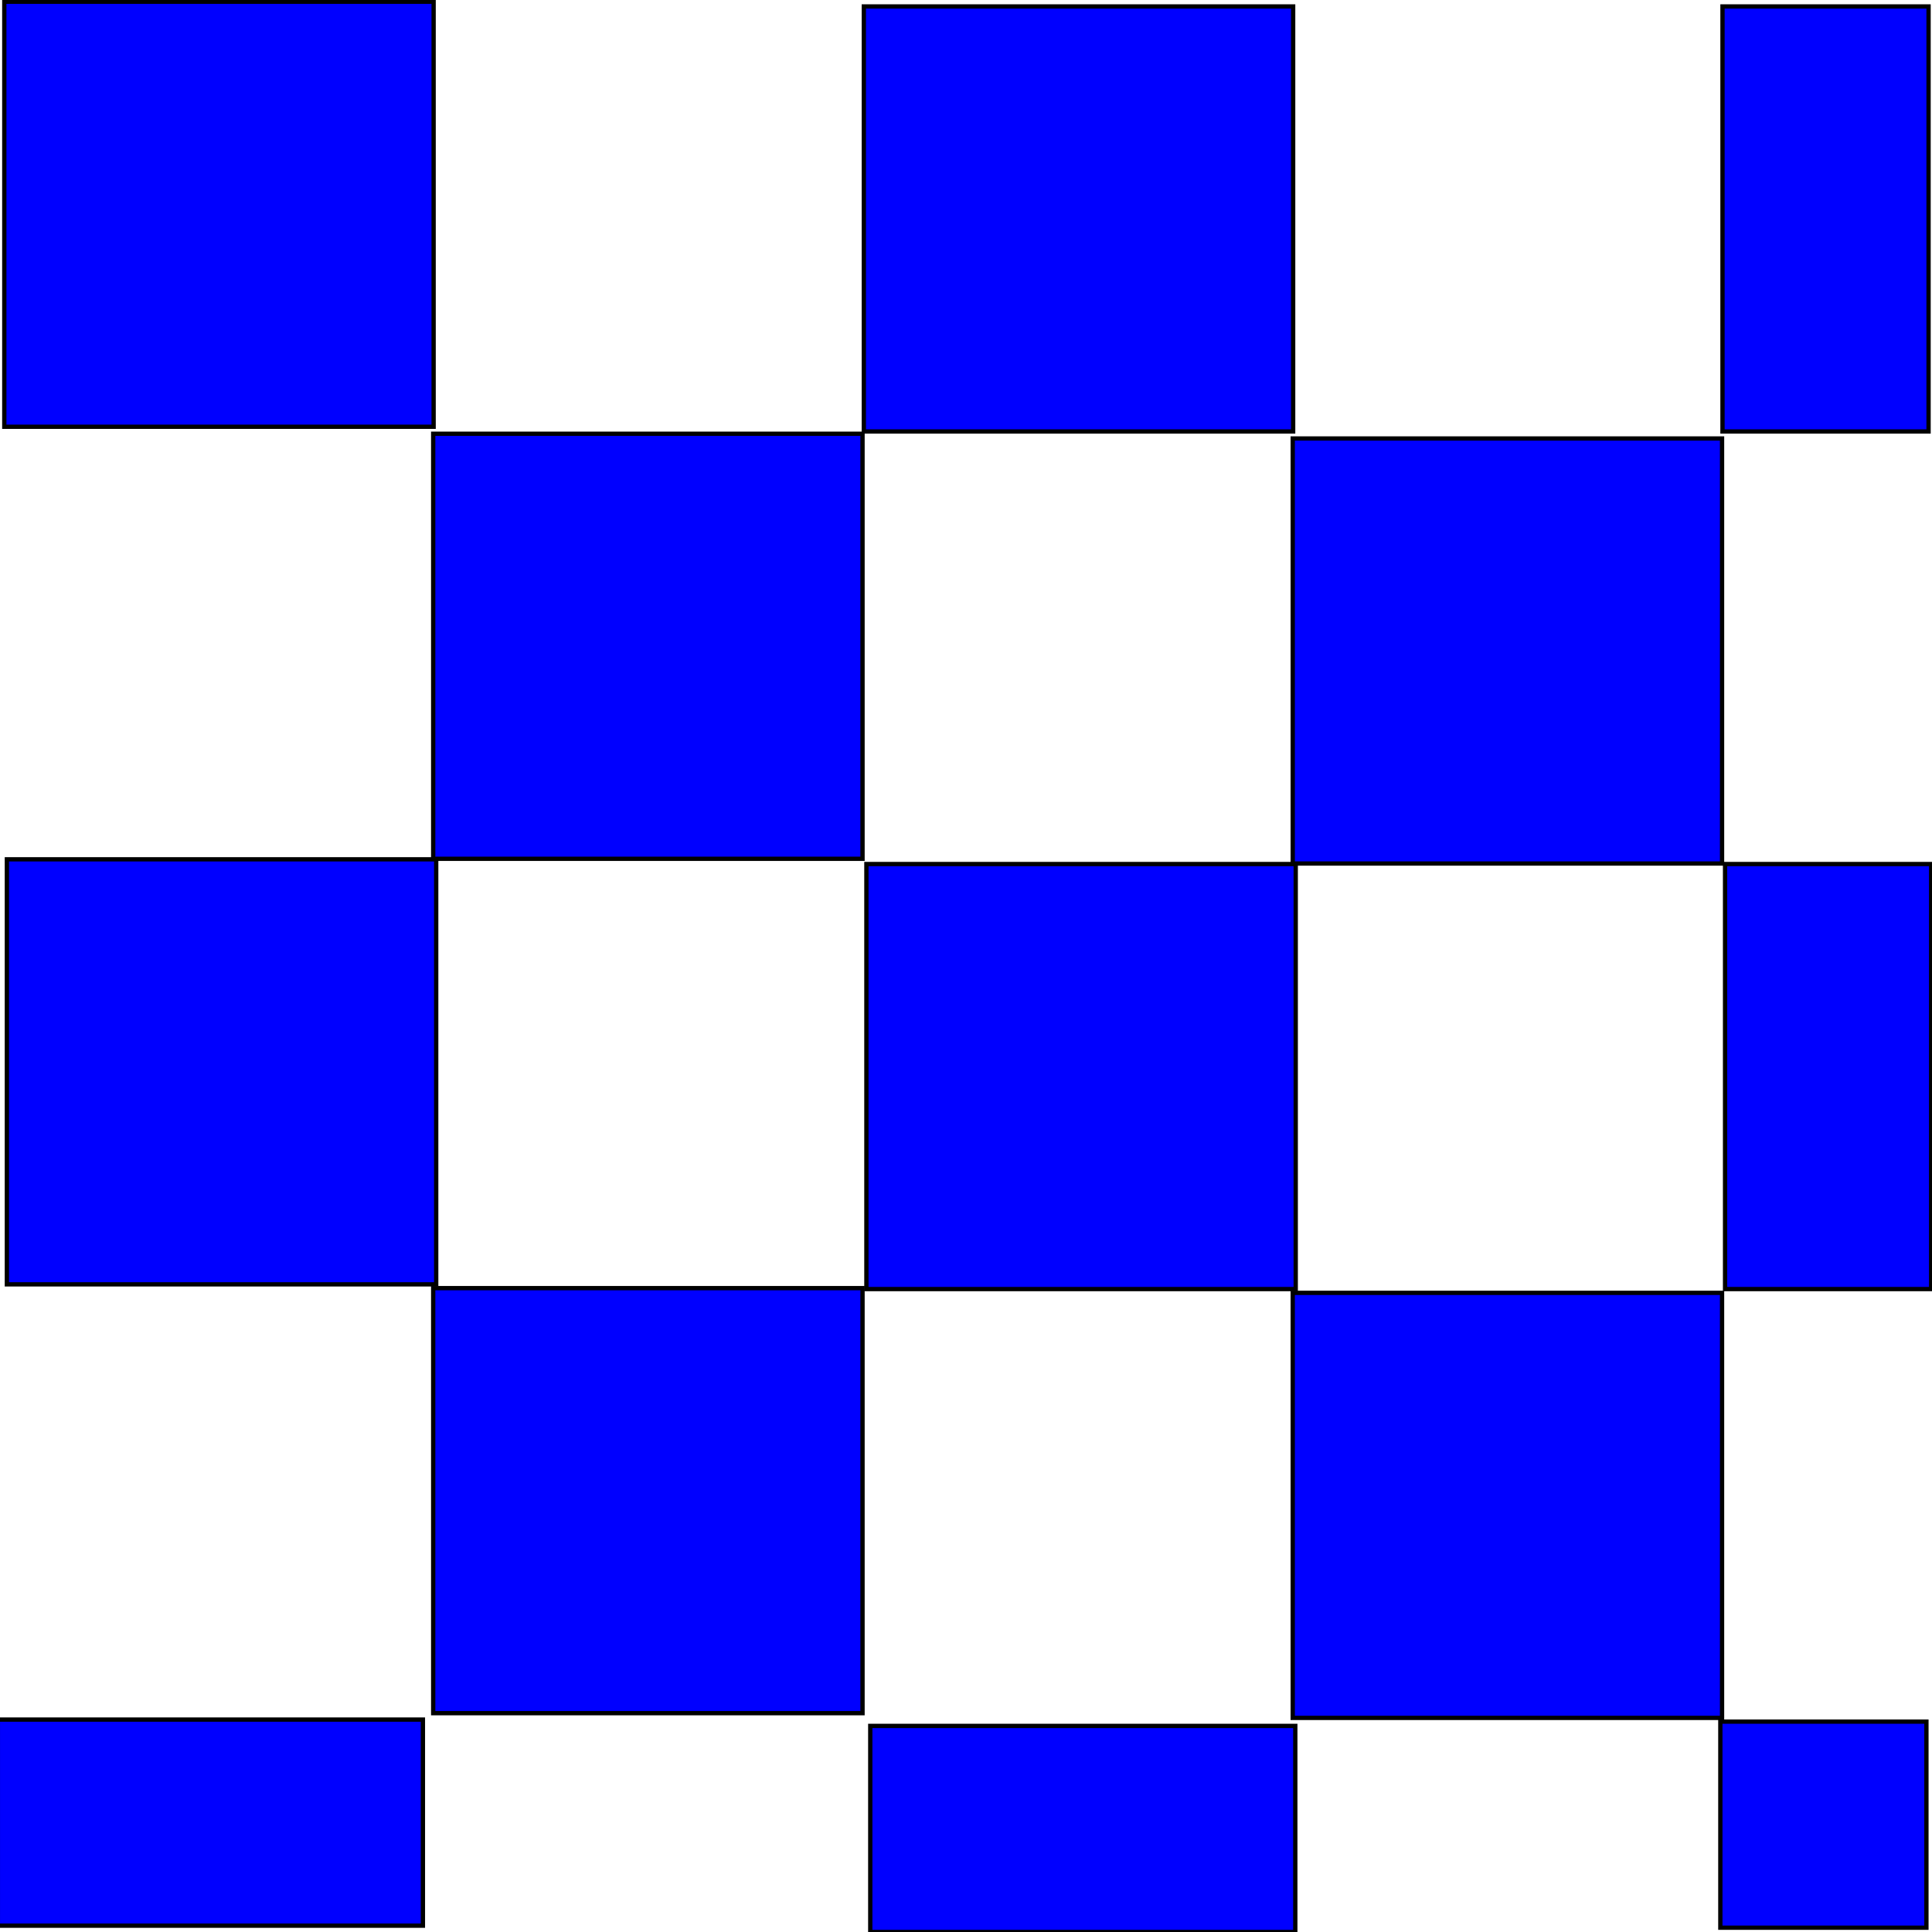
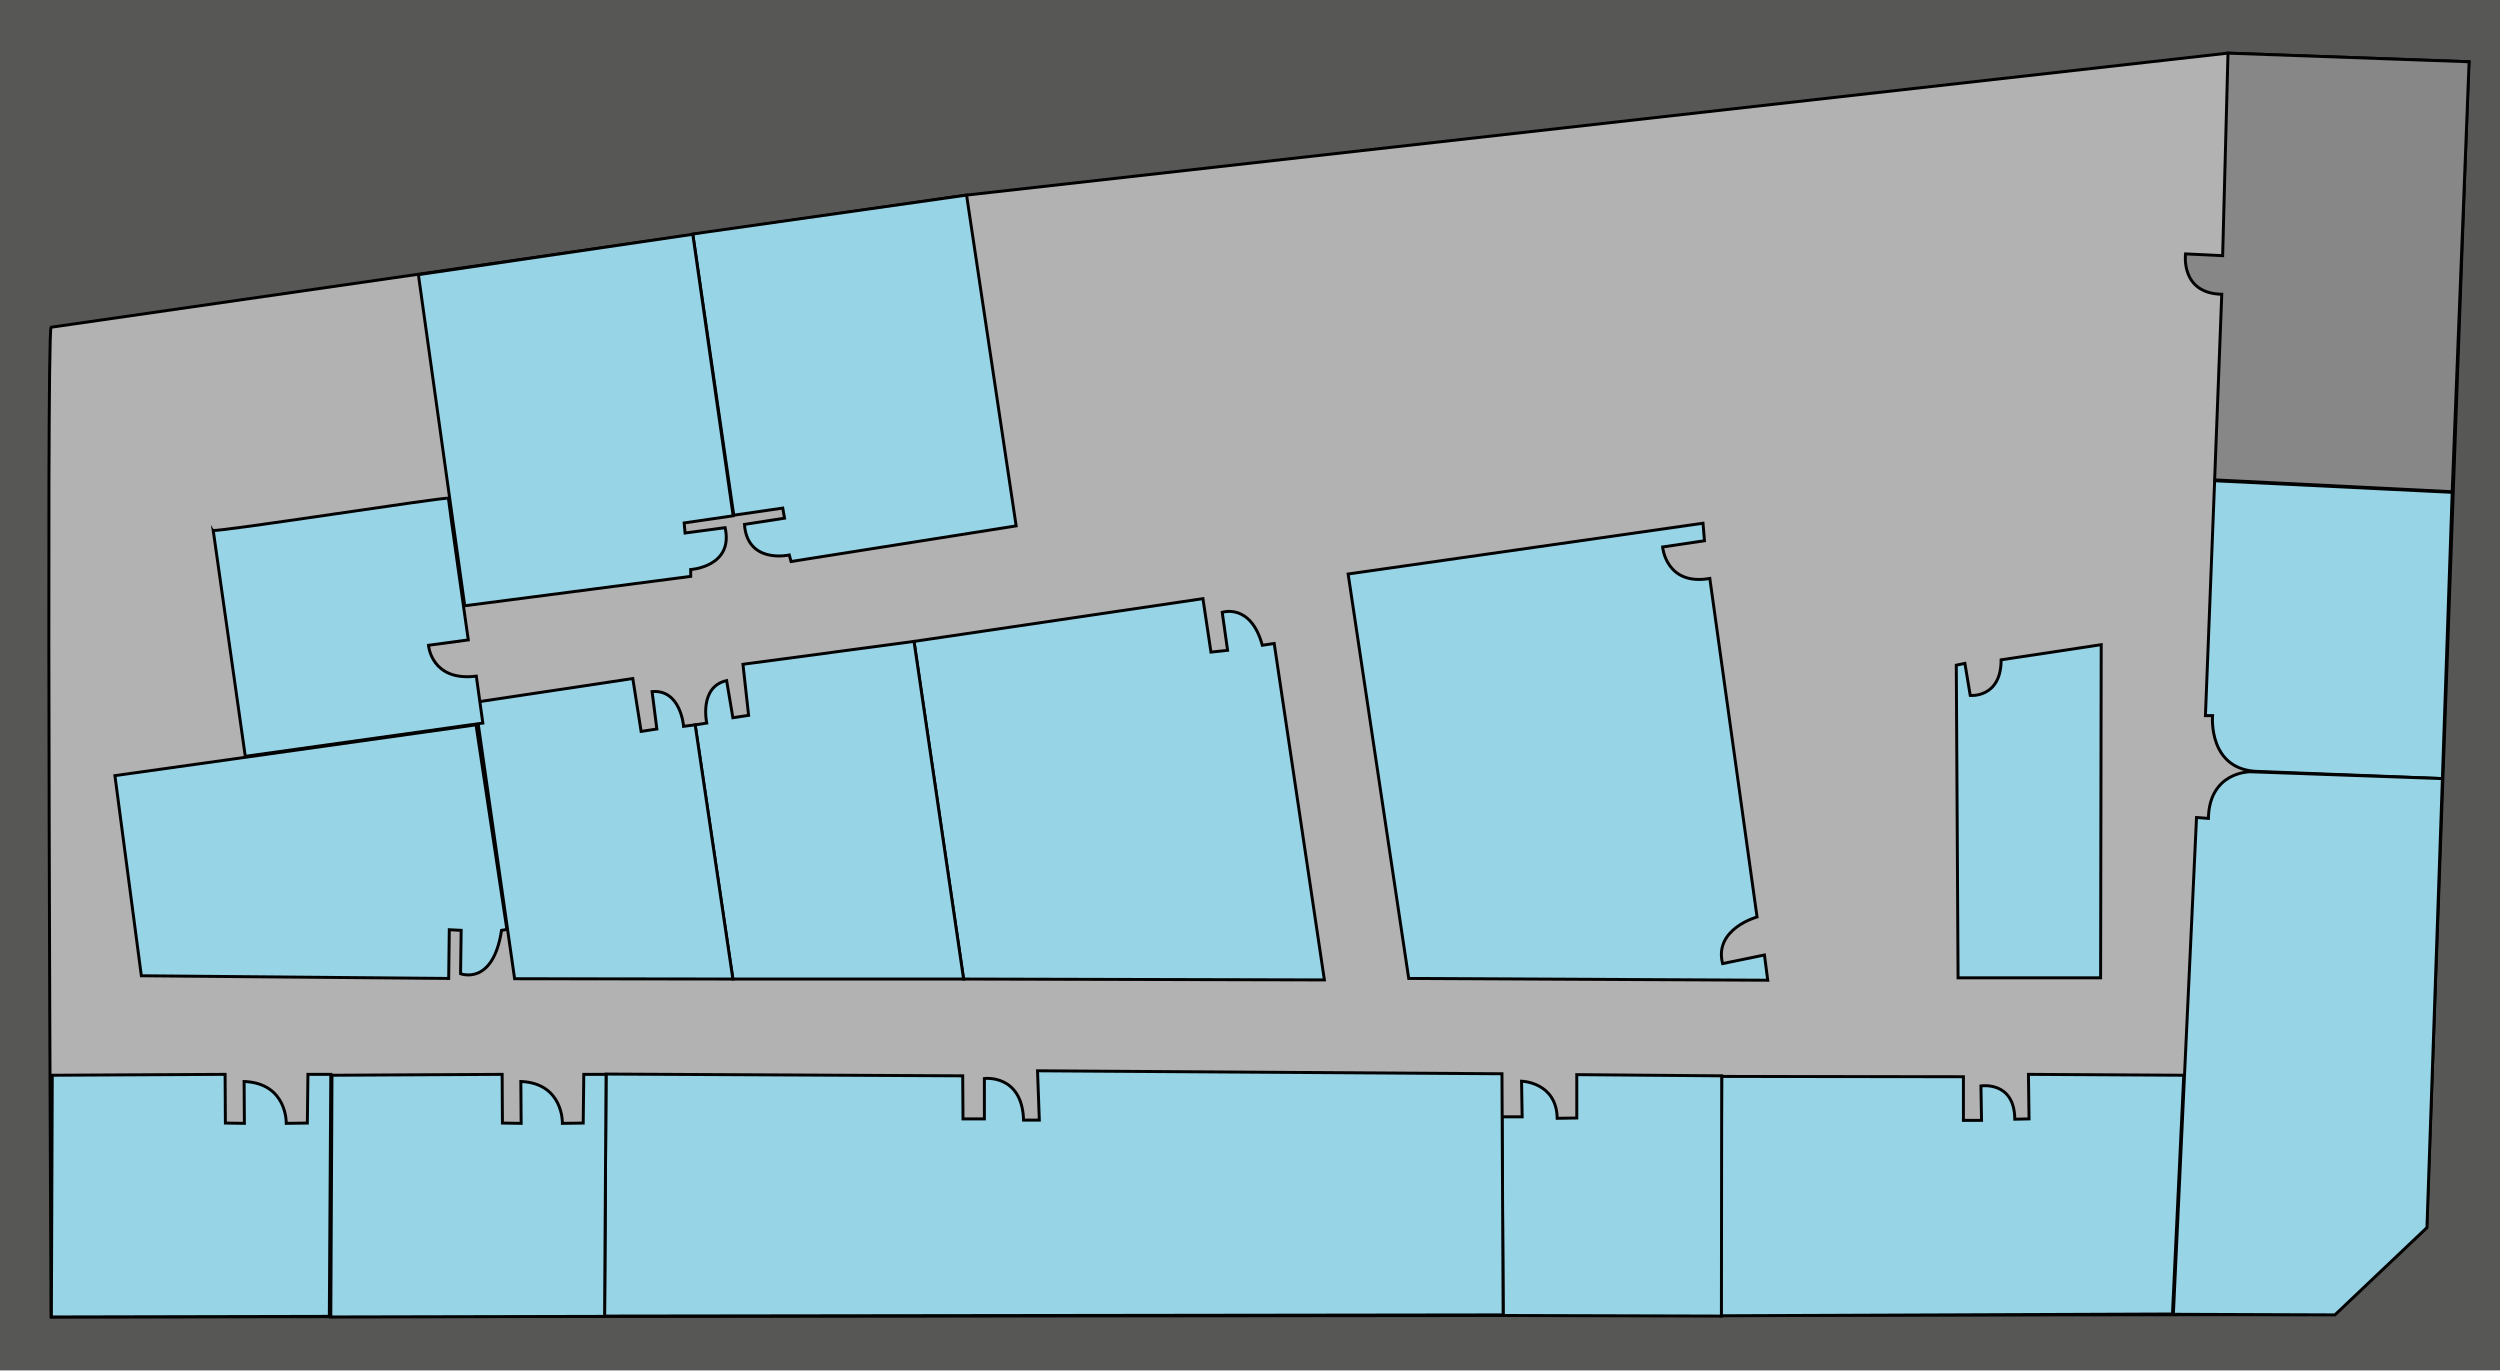
- <svg xmlns="http://www.w3.org/2000/svg" width="450" height="450" enable-background="new 0 0 1370.5 834.4" version="1.1" xml:space="preserve">
-   <style type="text/css">.st0{fill:#005091;}
- 	.st1{fill:#2B79AF;}</style>
-   <g class="layer">
-     <g id="Capa_1" />
-     <g id="svg_12" />
-     <path d="m14.92,933.59c2.03,0 3.95,0 5.58,0c1.91,0 3.77,0.26 5.09,-0.22c2.01,-0.74 2.79,-2.51 4.39,-3.16c1.36,-0.55 3.01,-0.41 5.52,-0.47c1.68,-0.04 3.27,-0.55 4.75,-1.1c2.07,-0.77 3.31,-0.74 5.3,-0.8c1.34,-0.04 3.73,-0.02 5.23,-0.02c2.37,0 3.93,0 5.5,0c1.85,0 3.55,0.01 5.5,0c1.74,-0.01 3.09,-0.01 4.51,-0.22c2.17,-0.32 4.17,-1.12 5.38,-1.7c1.72,-0.81 3.69,-1.69 4.99,-1.84c2.01,-0.23 3.47,-0.08 5.6,-0.08c1.83,0 3.19,0 4.53,0c2.39,0 3.89,0 6.24,0c1.56,0 3.13,0 4.99,0c1.95,0 3.75,0 5.15,0c1.95,0 3.87,0 5.68,0c1.79,0 3.31,0 5.09,0c1.72,0 3.69,0 5.64,0c1.46,0 3.41,0 5.01,0c1.99,0 3.61,0 5.36,0c1.99,0 3.67,0 4.83,0c2.39,0 4.23,0 5.52,0c1.4,0 3.73,0 5.44,0c1.75,0 3.47,0 5.78,0c1.3,0 2.91,0 5.32,0c1.58,0 2.75,0 4.63,0c2.05,0 3.53,0 5.76,0c1.48,0 3.59,0 4.93,0c1.89,0 4.31,0 5.5,0c1.87,0 3.21,0 5.44,0c1.66,0 3.43,0 5.23,0c1.75,0 3.43,0 5.68,0c1.44,0 2.91,0 5.38,0c1.89,0 2.91,0 4.99,0c1.04,0 3.09,0 5.86,0c1.6,0 3.07,0 4.51,0c2.25,0 3.93,0 5.68,0c0.9,0 2.67,0 5.23,0c1.52,0 3.57,0 4.83,0c2.41,0 4.23,0 5.48,0c2.65,0 4.09,0 5.56,0c1.5,0 2.97,0 5.76,0c1.28,0 3.05,0 5.13,0c1.75,0 3.49,0 5.23,0c2.13,0 3.33,0 5.3,0c1.34,0 3.73,0 5.23,0c1.4,0 3.39,0 5.5,0c1.85,0 3.55,0 5.5,0c1.72,0 3.03,0 4.39,0c2.51,0 4.07,0 5.94,0c1.99,0 3.59,0 5.09,0c2.21,0 3.87,0 5.64,0c1.42,0 3.79,0 5.15,0c1.34,0 3.71,0 5.32,0c2.03,0 3.39,0 4.93,0c2.57,0 3.95,0 5.6,0c1.99,0 3.59,0 5.58,0c1.66,0 3.53,0 5.09,0c1.58,0 3.81,0 5.58,0c1.81,0 3.31,0 5.28,0c1.6,0 3.59,0 5.15,0c1.99,0 3.53,0 5.32,0c2.03,0 3.83,0 5.38,0c1.79,0 3.95,0 5.28,0c1.48,0 3.69,0 5.46,0c1.79,0 3.19,0 5.26,0c1.89,0 3.25,0 4.87,0c2.35,0 4.15,0.02 5.34,-0.04c1.79,-0.09 4.19,-0.49 5.34,-0.78c1.62,-0.4 3.69,-1.01 5.24,-1.1c1.91,-0.1 3.47,-0.01 5.19,-0.01c2.37,0 3.55,0 5.64,0c1.91,0 3.87,0 5.23,0c1.68,0 3.67,0 5.36,0c1.24,0 3.95,0 5.4,0c1.5,0 2.97,0 5.15,0c1.99,0 3.75,0 5.64,0c1.66,0 3.75,0.04 5.23,-0.04c1.16,-0.06 3.77,-0.56 5.19,-1.05c1.52,-0.52 3.03,-1.2 4.63,-1.82c1.6,-0.62 3.17,-1.18 4.75,-1.61c2.19,-0.6 4.15,-0.98 5.8,-1.13c1.44,-0.14 3.85,-0.11 4.93,-0.11c1.7,0 4.07,0 5.84,0c1.68,0 3.55,0 5.17,0c1.99,0 3.39,0 5.26,0c1.5,0 3.87,0 5.15,0c1.4,0 2.83,0 5.62,0c1.28,0 3.05,0 5.13,0c1.87,0 3.37,0 5.76,0c1.34,0 2.69,0 5.05,0c1.6,0 3.63,0 5.11,0c1.42,0 3.81,0 5.19,0c1.44,0 2.91,0 5.68,0c1.28,0 3.03,0 5.13,0c1.79,0 3.83,0 5.44,0c1.74,0 3.73,0 5.4,0c1.16,0 3.55,0 5.34,0c1.2,0 3.59,0 5.36,0c1.68,0 3.55,0 4.97,0c1.68,0 3.65,0 5.36,0c1.93,0 2.93,0 4.95,0c1.89,0 4.35,0 5.76,0c1.3,0 3.71,0 5.54,0c1.3,0 2.69,0 5.03,0c1.72,0 3.47,0 5.17,0c2.31,0 3.61,0 5.23,0c2.41,0 3.99,0 5.15,0c1.87,0 3.95,0 5.4,0c2.23,0 3.71,0 5.84,0c1.32,0 3.07,0 5.34,0c1.58,0 3.37,0 4.85,0c1.75,0 3.75,0 5.94,0c1.56,0 3.19,0 4.03,0c2.65,0 4.53,0 6.44,0c0.98,0 2.95,0 4.95,0c1.99,0 3.95,0 4.91,0c1.85,0 4.41,0 5.92,0c1.4,0 3.31,0 5.72,0c1.22,0 3.21,0 4.71,0c2.61,0 3.59,0 5.62,0c1.04,0 3.13,0 4.13,0c2.77,0 4.37,0 5.84,0c2.17,0 4.51,0 6.26,0c0.92,0 2.81,0 4.77,0c1.99,0 3.99,0 4.99,0c1.99,0 3.99,0 4.99,0c2.99,0 3.99,0 5.94,0c1.89,0 2.81,0 5.36,0c2.21,0 3.53,0 5.28,0c2.01,0 3.89,0 6.02,0c1.26,0 2.61,0 4.59,0c2.19,0 3.93,0 5.68,0c1.58,0 3.69,0 4.95,0c2.09,0 3.55,0 5.7,0c1.36,0 3.19,0 4.77,0c2.23,0 4.21,0 5.56,0c1.62,0 3.97,0 5.76,0c1.24,0 3.15,0 5.23,0c1.46,0 2.95,0 4.45,0c2.85,0 4.19,0 6.06,0c1.22,0 3.61,0 5.44,0c1.28,0 3.29,0 5.44,0c1.5,0 2.97,0.01 5.15,0c1.36,0 3.33,0.13 4.95,-0.49c2.15,-0.83 2.87,-2.02 3.89,-2.82c2.03,-1.62 3.39,-2.07 5.42,-2.33c1.3,-0.17 3.51,-0.12 5.3,-0.12c1.79,0 3.23,0 4.81,0c2.05,0 3.81,0 5.84,0c1.44,0 3.57,0 5.4,0c1.34,0 2.69,0 5.07,0c1.81,0 3.77,0 5.3,0c1.87,0 3.89,0 5.26,0c2.03,0 3.45,0 5.4,0c1.91,0 3.85,0 5.48,0c1.83,0 3.55,-0.31 5.07,0.33c1.66,0.7 2.43,2.44 4.49,3.19c1.48,0.54 2.73,0.36 5.05,1.17c1.22,0.42 2.77,1.51 4.73,2.35c1.58,0.68 3.29,0.64 5.01,0.64c1.87,0 3.57,-0.03 5.17,0c1.95,0.03 3.79,0.29 5.4,0.96c1.7,0.7 3.39,0.76 5.26,0.97c1.56,0.17 3.09,1.34 4.11,2.27c1.64,1.49 2.59,2.72 4.73,3.26c1.38,0.35 2.89,0.23 4.97,0.23c1.7,0 3.57,0 5.58,0c1.66,0 3.41,0 4.83,0c1.95,0 3.87,0 5.82,0c1.34,0 3.65,0 5.23,0c1.46,0 3.51,-0.08 5.05,0.85c1.54,0.92 2.65,2.1 4.71,2.67c1.06,0.29 2.71,0.32 5.24,0.33c1.32,0 3.37,0 4.93,0c2.07,0 3.85,-0.32 5.44,0.08c1.74,0.44 2.87,1.94 3.99,2.67c1.81,1.19 3.77,1.09 5.6,1.09c1.64,0 3.45,-0.11 5.07,0.02c1.95,0.16 3.45,1.15 4.67,2.28l1.6,1.22l1.4,0.42" fill="#0000ff" id="svg_7" stroke="#000000" />
-     <rect fill="#0000ff" height="99" id="svg_1" stroke="#000000" width="100" x="1" y="0.4" />
-     <rect fill="#0000ff" height="99" id="svg_2" stroke="#000000" width="100" x="201.2" y="1.5" />
-     <rect fill="#0000ff" height="99" id="svg_3" stroke="#000000" width="48" x="401.2" y="1.5" />
-     <g id="svg_9" />
-     <g id="svg_8" />
-     <rect fill="#0000ff" height="99" id="svg_6" stroke="#000000" width="100" x="1.6" y="200.15" />
-     <rect fill="#0000ff" height="99" id="svg_5" stroke="#000000" width="100" x="201.8" y="201.25" />
-     <rect fill="#0000ff" height="99" id="svg_4" stroke="#000000" width="48" x="401.8" y="201.25" />
-     <g id="svg_15" />
-     <g id="svg_14" />
-     <rect fill="#0000ff" height="99" id="svg_13" stroke="#000000" width="100" x="100.9" y="101.03" />
-     <rect fill="#0000ff" height="99" id="svg_11" stroke="#000000" width="100" x="301.1" y="102.13" />
-     <g id="svg_20" />
-     <g id="svg_19" />
-     <rect fill="#0000ff" height="99" id="svg_18" stroke="#000000" width="100" x="100.9" y="300.03" />
-     <rect fill="#0000ff" height="99" id="svg_17" stroke="#000000" width="100" x="301.1" y="301.13" />
-     <rect fill="#0000ff" height="99" id="svg_16" stroke="#000000" transform="rotate(-90 49 424.625)" width="48" x="25.1" y="375.13" />
-     <rect fill="#0000ff" height="99" id="svg_26" stroke="#000000" transform="rotate(-90 252.2 426.1)" width="48" x="228.3" y="376.6" />
-     <rect fill="#0000ff" height="48" id="svg_27" stroke="#000000" transform="matrix(1 0 0 1 0 0) rotate(-90 424.7 425)" width="48" x="400.7" y="401" />
+ <svg xmlns="http://www.w3.org/2000/svg" version="1.1" x="0px" y="0px" viewBox="0 0 841.9 461.5" style="enable-background:new 0 0 841.9 461.5;" xml:space="preserve">
+   <style type="text/css">
+ 	.st0{fill:#575756;}
+ 	.st1{fill:#B2B2B2;stroke:#000000;stroke-miterlimit:10;}
+ 	.st2{fill:#878787;stroke:#020203;stroke-miterlimit:10;}
+ 	.st3{fill:#97D4E6;stroke:#020203;stroke-miterlimit:10;}
+ </style>
+   <g id="Capa_4">
+     <rect x="0" class="st0" width="841.9" height="461.5" />
  </g>
+   <g id="Capa_1">
+     <path class="st1" d="M17.2,110.2c-1.7,2.5,0,333.3,0,333.3l768.9-0.8l31.1-29.3l14.2-392.6l-81.2-2.9L325.5,65.7L17.2,110.2z" />
+     <path class="st2" d="M831.5,20.8l-81.2-2.9l-1.8,68.2l-12.5-0.6c0,0-1.8,13.3,12.2,13.6l-2.4,62.5l80,4L831.5,20.8z" />
+     <path class="st3" d="M822.5,262.2l3.3-96.4l-80-3.9l-3.1,79.1h2.4c0,0-1.7,18.7,15.8,18.8L822.5,262.2z" />
+     <path class="st3" d="M817.3,413.4l5.2-151.2l-64.7-2.3c0,0-13.8-0.1-14.1,15.7l-4-0.3l-7.8,167.3l54.4,0.2L817.3,413.4z" />
+     <path class="st3" d="M579.8,362.5l81.4,0.1v14.7h6.1l-0.2-11.6c0,0,11.3-1.8,11.4,11.2l4.8-0.1l-0.2-15l52.3,0.3l-3.8,80.4   l-152.1,0.6L579.8,362.5z" />
+     <path class="st3" d="M506.2,443l-0.4-66.9h6.8l-0.2-12c0,0,11.8,0.3,12,12.5l6.6-0.1v-14.6l48.8,0.4l-0.1,80.9L506.2,443z" />
+     <path class="st3" d="M203.6,443.2l0.5-81.5l120.1,0.6l0.1,14.5l7.2,0v-13.6c0,0,12.7-1.6,13.2,14l5.3,0l-0.6-16.6l156.4,1l0.4,81.2   L203.6,443.2z" />
+     <path class="st3" d="M111.4,443.5l92.2-0.2l0.5-81.5h-7.5l-0.2,16.4l-7,0.1c0,0,0.4-13.5-14-14.1l0.1,14.1l-6.3-0.1l-0.1-16.4   l-57.3,0.3L111.4,443.5z" />
+     <path class="st3" d="M17.3,443.5l93.6-0.2l0.5-81.5h-7.7l-0.2,16.4l-7.1,0.1c0,0,0.4-13.5-14.2-14.1l0.1,14.1l-6.4-0.1l-0.1-16.4   l-58.2,0.3L17.3,443.5z" />
+     <path class="st3" d="M707.6,217.1l-0.2,112.2h-48L658.8,224l2.9-0.6l1.8,10.8c0,0,10.4,1,10.4-12L707.6,217.1z" />
+     <path class="st3" d="M573.5,176.2l0.5,5.9l-14.1,2.1c0,0,1.1,13.2,15.9,10.6l15.9,114c0,0-14.6,4-11.6,15.7l14.1-2.9l1.1,8.5   l-120.9-0.6L454,193.3L573.5,176.2z" />
+     <path class="st3" d="M446,330l-121.5-0.3L307.8,216l97.3-14.4l2.7,18l5.6-0.6l-1.8-12.8c0,0,9.6-3.2,13.5,11.1l4-0.6L446,330z" />
+     <path class="st3" d="M246.8,329.7l-12.7-85.6l3.9-0.6c0,0-2.7-12.2,6.7-14.3l2.1,12.5l5.3-0.8l-1.9-17.2l57.6-7.7l16.7,113.7H246.8   z" />
+     <path class="st3" d="M246.8,329.7l-12.7-85.6l-3.9,0.5c0,0-0.9-12.5-10.6-11.7l1.6,12.6l-5.3,0.8l-2.8-17.8l-53.1,8l13.3,93.1   L246.8,329.7z" />
+     <path class="st3" d="M325.5,65.7l16.7,111.4l-75.8,12l-0.6-2.2c0,0-14.1,3.2-15.1-10.3l13.5-2.1l-0.6-3.4l-16.5,2.4l-13.8-94.7   L325.5,65.7z" />
+     <path class="st3" d="M140.9,92.5L156.5,204l76.1-9.9l0-2.3c0,0,14.5-0.9,11.6-14.1l-13.5,1.8l-0.3-3.4l16.5-2.4l-13.6-94.8   L140.9,92.5z" />
+     <path class="st3" d="M160.4,227.7c-15.2,1.9-16.1-10.4-16.1-10.4l13.4-1.8c0,0-6.7-47-6.7-47.7s-78.6,11.6-79.2,10.8l10.8,76.1   l80-11.2L160.4,227.7z" />
+     <path class="st3" d="M38.7,261.2l8.9,67.4l103.5,0.9l0.2-16.4l4,0.2l-0.2,14.6c0,0,10.9,4.3,13.8-14.6l1.8-0.3l-10.4-68.9   L38.7,261.2z" />
+   </g>
+   <g id="Capa_3">
+ </g>
</svg>
